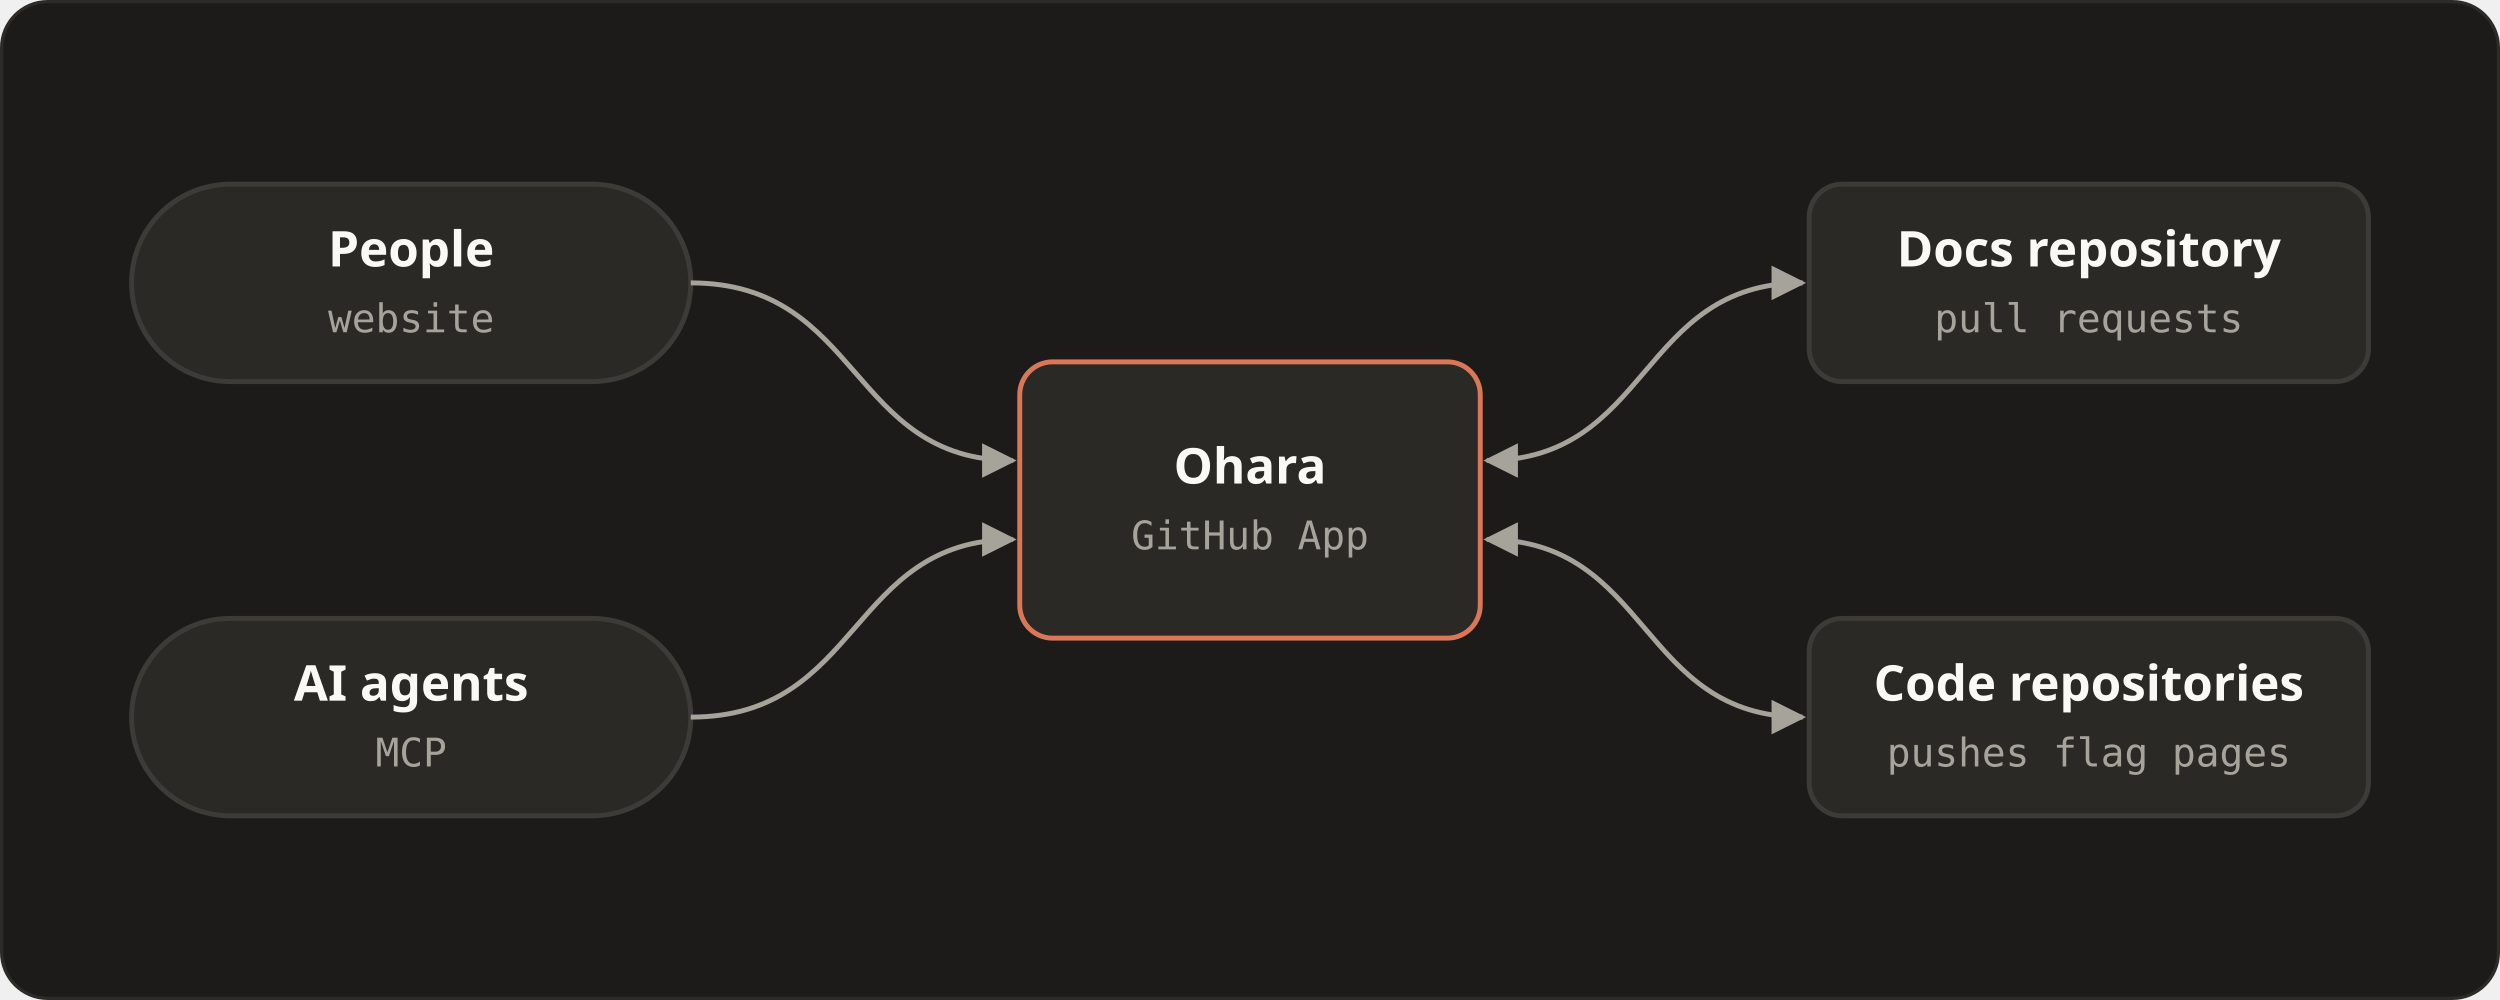
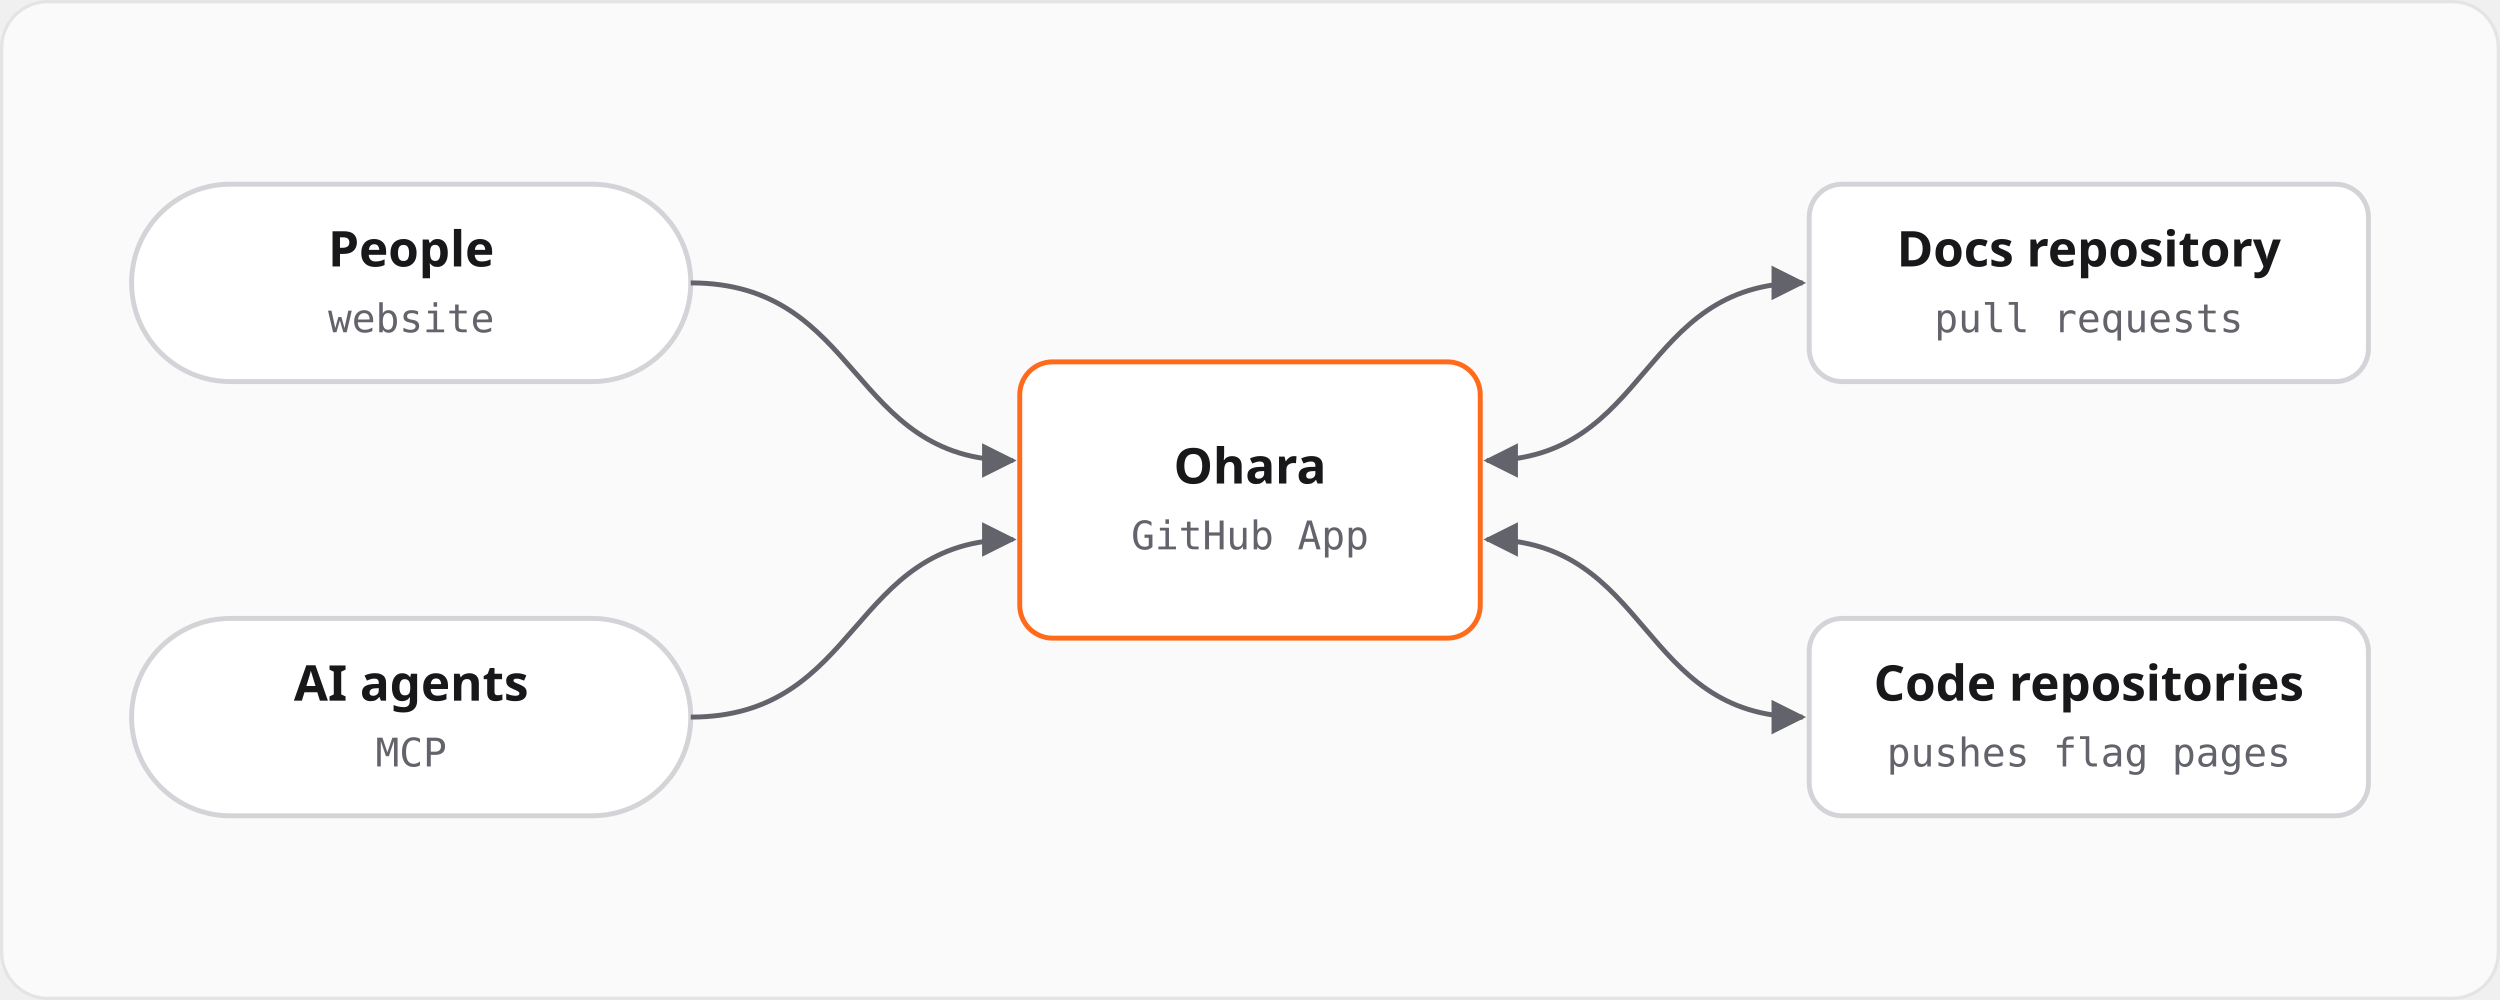
<svg xmlns="http://www.w3.org/2000/svg" viewBox="0 0 760 304" width="760" height="304" role="img" aria-label="People read Ohara on the website and AI agents through MCP. Ohara reads the docs repository and opens pull requests through its GitHub App, and code repository pushes flag stale pages.">
  <defs>
    <marker id="arrow" viewBox="0 0 10 10" refX="9" refY="5" markerWidth="7" markerHeight="7" orient="auto-start-reverse">
-       <path d="M0 0L10 5L0 10z" fill="#a6a39a" />
+       <path d="M0 0L10 5L0 10z" fill="#63636b" />
    </marker>
    <style>
-       .panel { fill: #1c1b19; stroke: #2c2b28; }
-       .node { fill: #2a2926; stroke: #3d3b37; stroke-width: 1.5; }
-       .main { fill: #2a2926; stroke: #d97757; stroke-width: 1.5; }
-       .edge { fill: none; stroke: #a6a39a; stroke-width: 1.5; marker-end: url(#arrow); }
+       .panel { fill: #fafafa; stroke: #e4e4e7; }
+       .node { fill: #ffffff; stroke: #d4d4d8; stroke-width: 1.5; }
+       .main { fill: #ffffff; stroke: #ff6b1a; stroke-width: 1.5; }
+       .edge { fill: none; stroke: #63636b; stroke-width: 1.5; marker-end: url(#arrow); }
      .both { marker-start: url(#arrow); }
-       .title { fill: #faf9f5; font: 600 15px Manrope, "Manrope Variable", system-ui, sans-serif; text-anchor: middle; }
-       .sub { fill: #a6a39a; font: 12px "JetBrains Mono", ui-monospace, monospace; text-anchor: middle; }
+       .title { fill: #18181b; font: 600 15px Geist, "Geist Variable", system-ui, sans-serif; text-anchor: middle; }
+       .sub { fill: #63636b; font: 12px "Geist Mono", "Geist Mono Variable", ui-monospace, monospace; text-anchor: middle; }
    </style>
  </defs>
  <rect class="panel" x="0.5" y="0.5" width="759" height="303" rx="14" />
  <rect class="node" x="40" y="56" width="170" height="60" rx="30" />
  <text class="title" x="125" y="81">People</text>
  <text class="sub" x="125" y="101">website</text>
  <rect class="node" x="40" y="188" width="170" height="60" rx="30" />
  <text class="title" x="125" y="213">AI agents</text>
  <text class="sub" x="125" y="233">MCP</text>
  <rect class="main" x="310" y="110" width="140" height="84" rx="10" />
  <text class="title" x="380" y="147">Ohara</text>
  <text class="sub" x="380" y="167">GitHub App</text>
  <rect class="node" x="550" y="56" width="170" height="60" rx="10" />
  <text class="title" x="635" y="81">Docs repository</text>
  <text class="sub" x="635" y="101">pull requests</text>
  <rect class="node" x="550" y="188" width="170" height="60" rx="10" />
  <text class="title" x="635" y="213">Code repositories</text>
  <text class="sub" x="635" y="233">pushes flag pages</text>
  <path class="edge" d="M210 86C262 86 258 140 308 140" />
  <path class="edge" d="M210 218C262 218 258 164 308 164" />
  <path class="edge both" d="M452 140C502 140 498 86 548 86" />
  <path class="edge both" d="M452 164C502 164 498 218 548 218" />
</svg>
